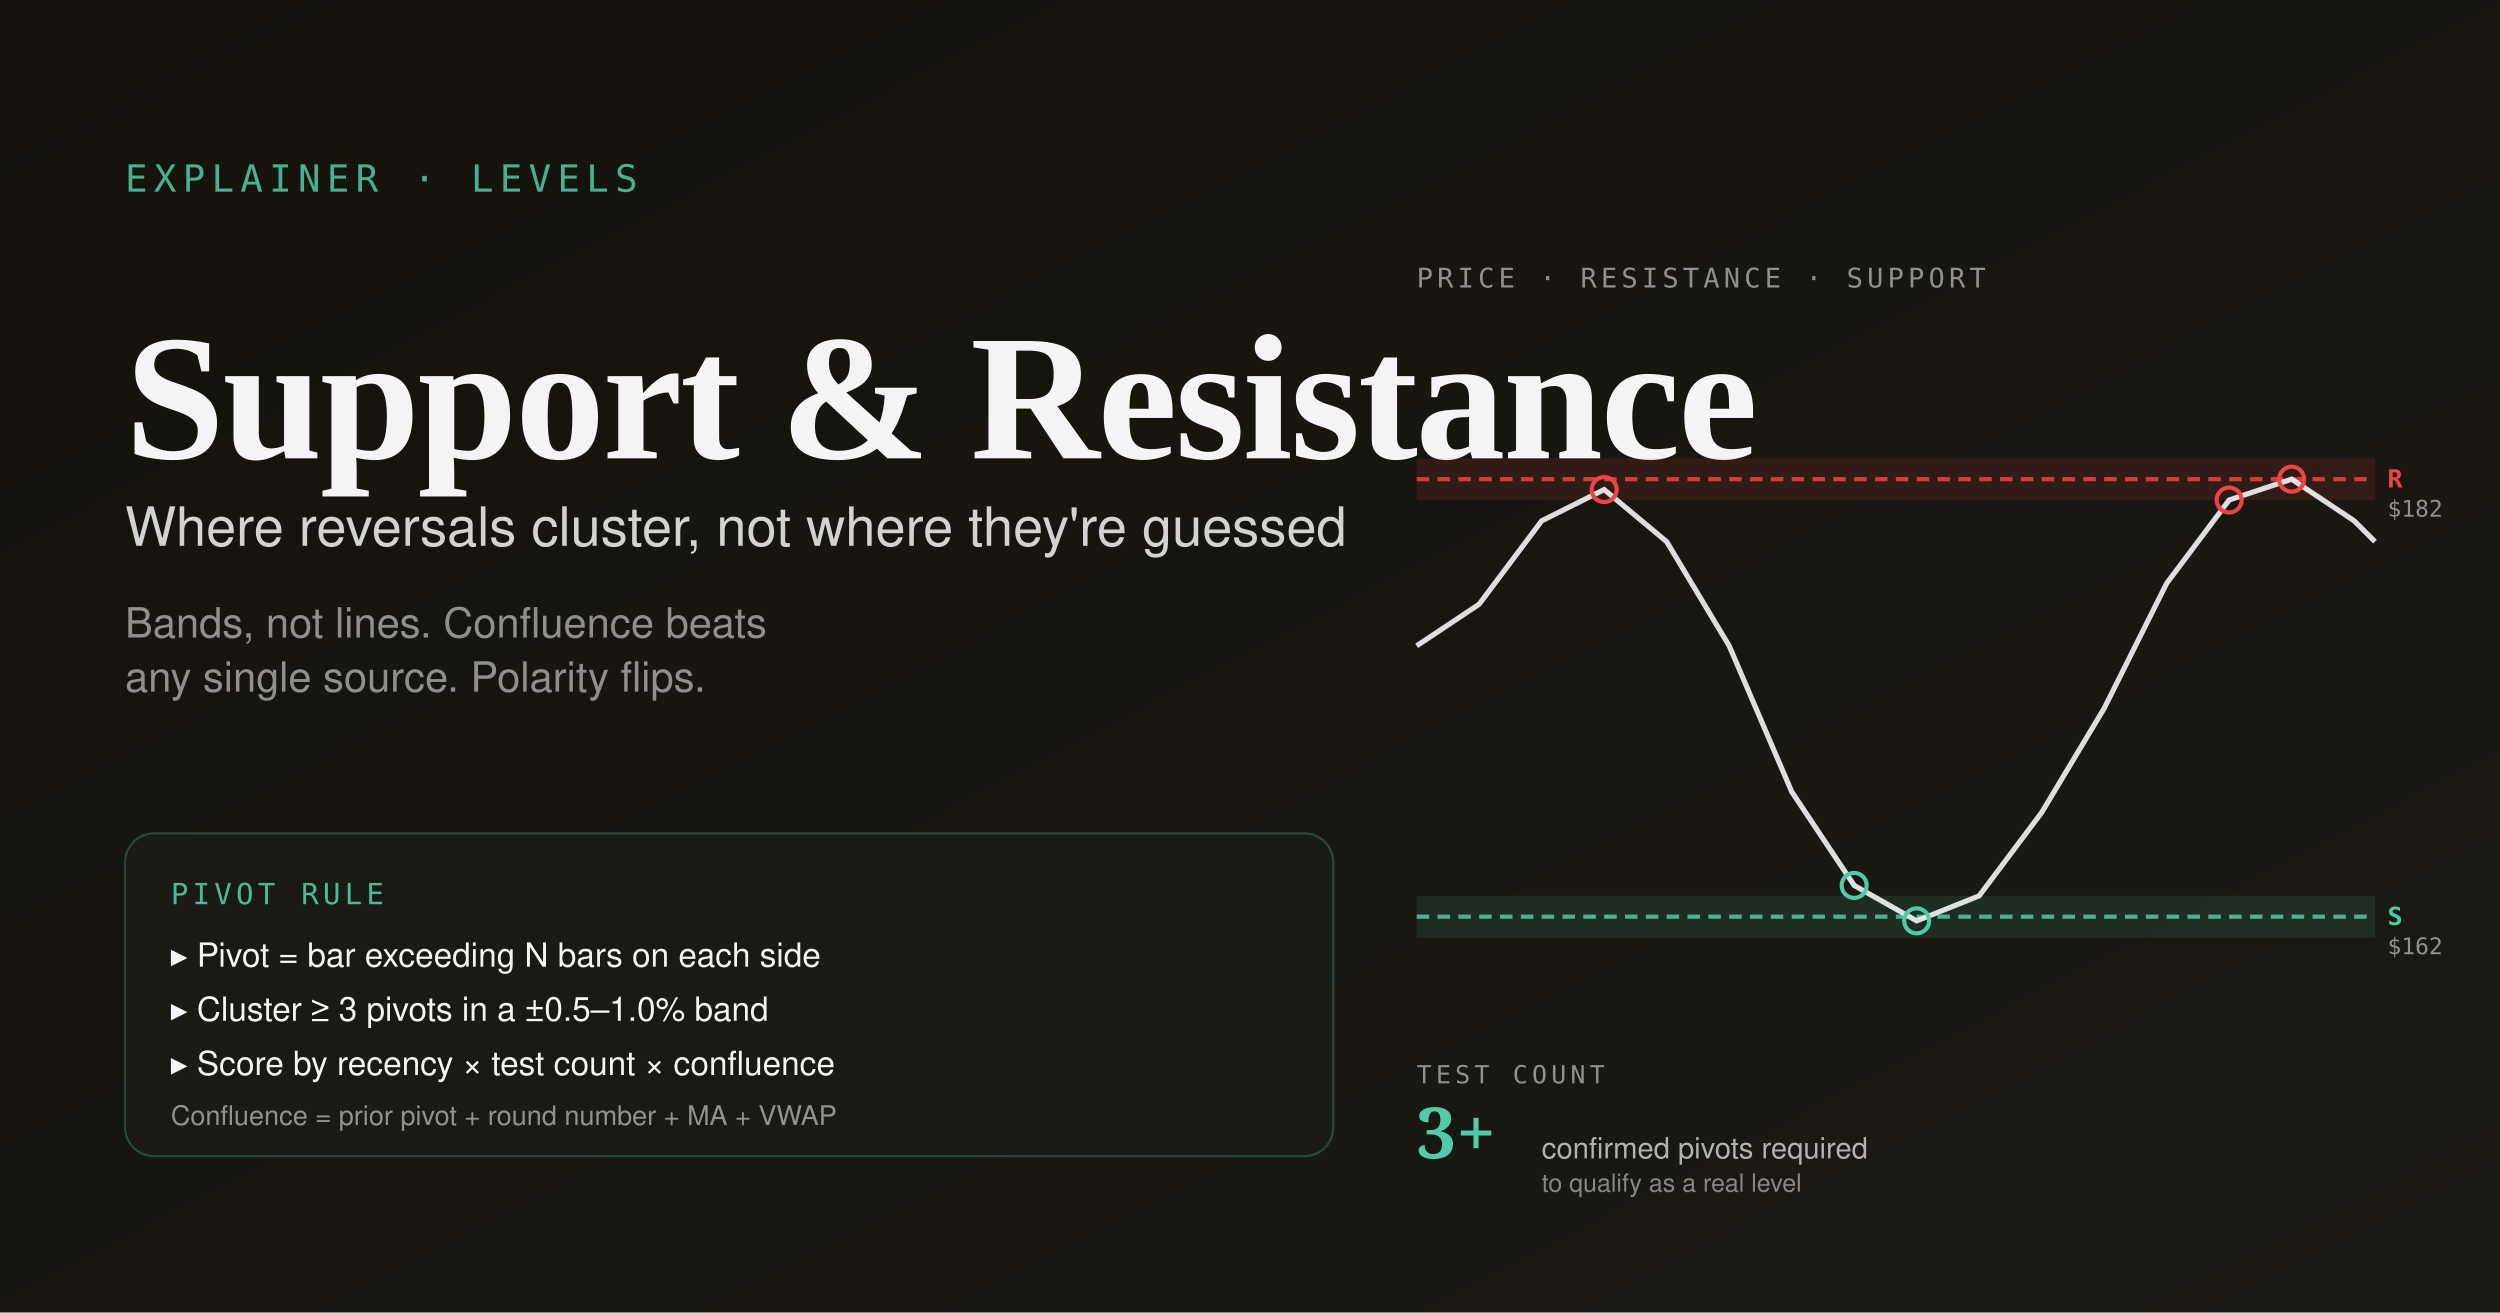
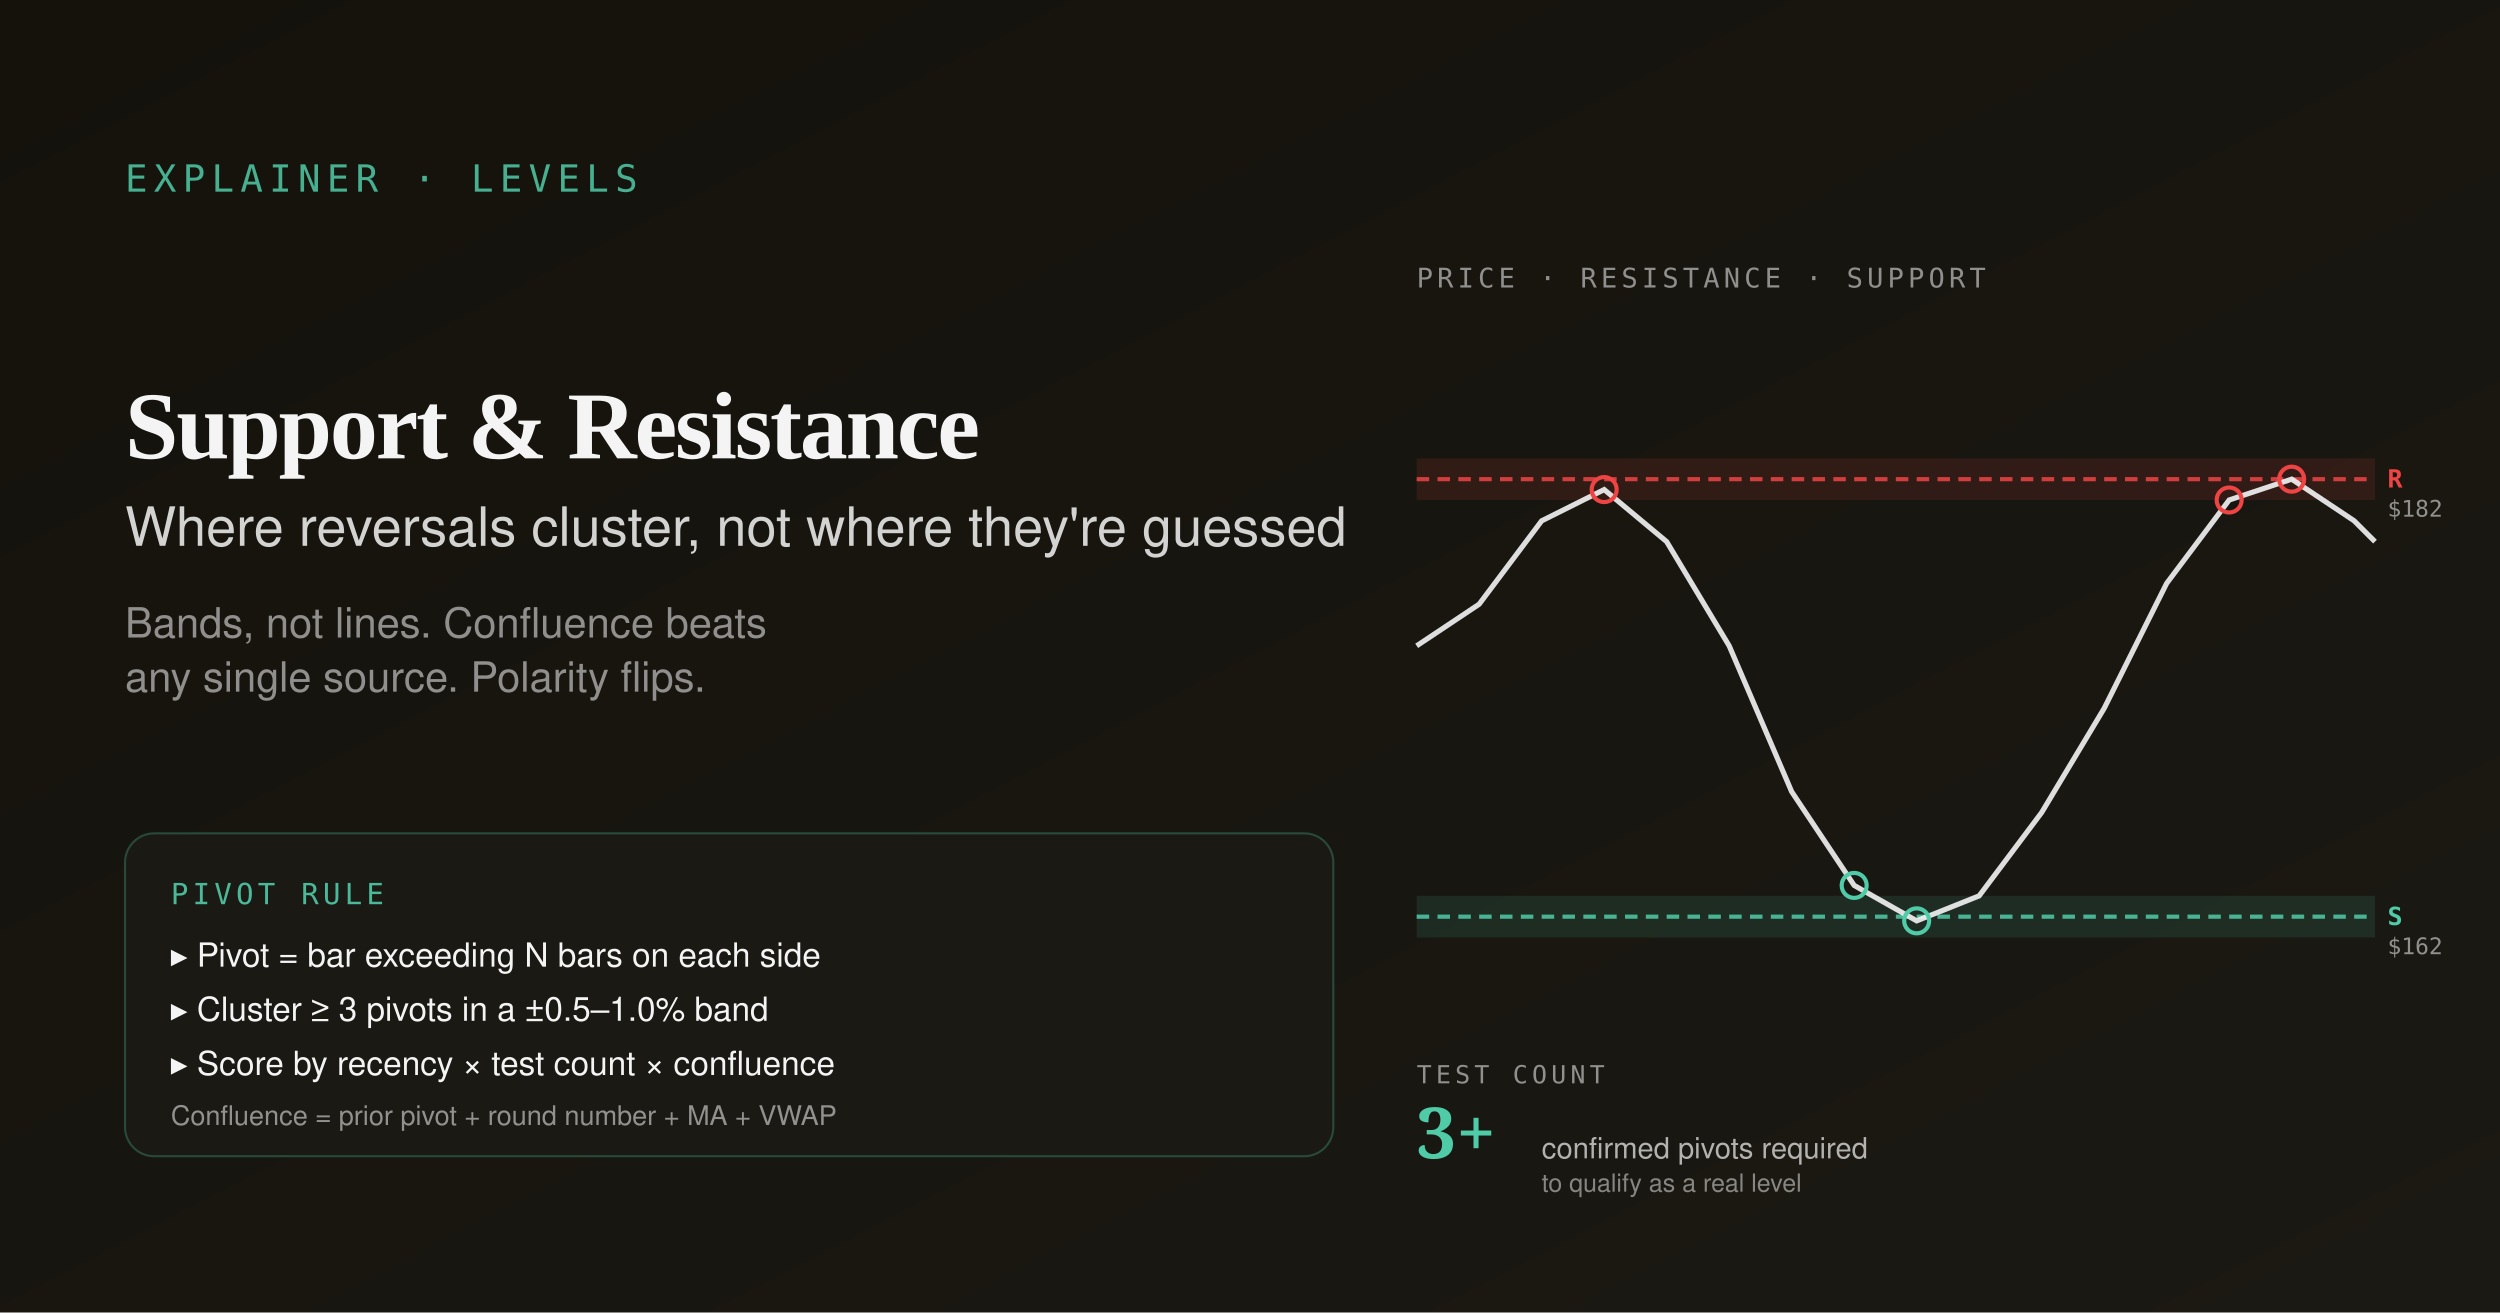
<svg xmlns="http://www.w3.org/2000/svg" width="1200" height="630" viewBox="0 0 1200 630">
  <defs>
    <linearGradient id="bg" x1="0" y1="0" x2="1" y2="1">
      <stop offset="0%" stop-color="#14120b" />
      <stop offset="100%" stop-color="#1b1913" />
    </linearGradient>
  </defs>
  <rect width="1200" height="630" fill="url(#bg)" />
  <text x="60" y="92" font-family="ui-monospace, 'SF Mono', Menlo, monospace" font-size="18" fill="#4FCBA8" letter-spacing="3" opacity="0.85">EXPLAINER · LEVELS</text>
-   <text x="60" y="220" font-family="Georgia, 'Times New Roman', serif" font-size="86" font-weight="600" fill="#F4F4F5" letter-spacing="-1">Support &amp; Resistance</text>
+   <text x="60" y="220" font-family="Georgia, 'Times New Roman', serif" font-size="46" font-weight="600" fill="#F4F4F5" letter-spacing="-1">Support &amp; Resistance</text>
  <text x="60" y="262" font-family="Helvetica, Arial, sans-serif" font-size="26" font-weight="500" fill="#F4F4F5" opacity="0.85">Where reversals cluster, not where they're guessed</text>
  <text x="60" y="306" font-family="Helvetica, Arial, sans-serif" font-size="20" fill="#F4F4F5" opacity="0.55">Bands, not lines. Confluence beats</text>
  <text x="60" y="332" font-family="Helvetica, Arial, sans-serif" font-size="20" fill="#F4F4F5" opacity="0.55">any single source. Polarity flips.</text>
  <g transform="translate(60,400)">
    <rect x="0" y="0" width="580" height="155" rx="14" fill="#1b1913" stroke="#4FCBA8" stroke-opacity="0.28" />
    <text x="22" y="34" font-family="ui-monospace, 'SF Mono', Menlo, monospace" font-size="14" fill="#4FCBA8" letter-spacing="2" opacity="0.9">PIVOT RULE</text>
    <text x="22" y="64" font-family="Helvetica, Arial, sans-serif" font-size="16" fill="#F4F4F5">▸ Pivot = bar exceeding N bars on each side</text>
    <text x="22" y="90" font-family="Helvetica, Arial, sans-serif" font-size="16" fill="#F4F4F5">▸ Cluster ≥ 3 pivots in a ±0.5–1.0% band</text>
    <text x="22" y="116" font-family="Helvetica, Arial, sans-serif" font-size="16" fill="#F4F4F5">▸ Score by recency × test count × confluence</text>
    <text x="22" y="140" font-family="Helvetica, Arial, sans-serif" font-size="13" fill="#F4F4F5" opacity="0.55">Confluence = prior pivot + round number + MA + VWAP</text>
  </g>
  <g transform="translate(680,160)">
    <text x="0" y="-22" font-family="ui-monospace, 'SF Mono', Menlo, monospace" font-size="13" fill="#F4F4F5" opacity="0.55" letter-spacing="2">PRICE · RESISTANCE · SUPPORT</text>
    <rect x="0" y="60" width="460" height="20" fill="#ef4444" opacity="0.12" />
    <line x1="0" y1="70" x2="460" y2="70" stroke="#ef4444" stroke-width="2" stroke-dasharray="6 4" stroke-opacity="0.85" />
    <text x="466" y="74" font-family="ui-monospace, 'SF Mono', Menlo, monospace" font-size="12" fill="#ef4444" font-weight="600">R</text>
    <text x="466" y="88" font-family="ui-monospace, 'SF Mono', Menlo, monospace" font-size="11" fill="#F4F4F5" opacity="0.55">$182</text>
    <rect x="0" y="270" width="460" height="20" fill="#4FCBA8" opacity="0.12" />
    <line x1="0" y1="280" x2="460" y2="280" stroke="#4FCBA8" stroke-width="2" stroke-dasharray="6 4" stroke-opacity="0.85" />
    <text x="466" y="284" font-family="ui-monospace, 'SF Mono', Menlo, monospace" font-size="12" fill="#4FCBA8" font-weight="600">S</text>
    <text x="466" y="298" font-family="ui-monospace, 'SF Mono', Menlo, monospace" font-size="11" fill="#F4F4F5" opacity="0.55">$162</text>
    <path d="M 0 150 L 30 130 L 60 90 L 90 75 L 120 100 L 150 150 L 180 220 L 210 265 L 240 282 L 270 270 L 300 230 L 330 180 L 360 120 L 390 80 L 420 70 L 450 90 L 460 100" fill="none" stroke="#F4F4F5" stroke-width="2.5" stroke-opacity="0.9" />
    <circle cx="90" cy="75" r="6" fill="none" stroke="#ef4444" stroke-width="2" />
    <circle cx="390" cy="80" r="6" fill="none" stroke="#ef4444" stroke-width="2" />
    <circle cx="420" cy="70" r="6" fill="none" stroke="#ef4444" stroke-width="2" />
    <circle cx="210" cy="265" r="6" fill="none" stroke="#4FCBA8" stroke-width="2" />
    <circle cx="240" cy="282" r="6" fill="none" stroke="#4FCBA8" stroke-width="2" />
    <g transform="translate(0,360)">
      <text x="0" y="0" font-family="ui-monospace, 'SF Mono', Menlo, monospace" font-size="12" fill="#F4F4F5" opacity="0.55" letter-spacing="2">TEST COUNT</text>
      <text x="0" y="36" font-family="Georgia, serif" font-size="34" fill="#4FCBA8" font-weight="600">3+</text>
      <text x="60" y="36" font-family="Helvetica, Arial, sans-serif" font-size="14" fill="#F4F4F5" opacity="0.7">confirmed pivots required</text>
      <text x="60" y="52" font-family="Helvetica, Arial, sans-serif" font-size="12" fill="#F4F4F5" opacity="0.5">to qualify as a real level</text>
    </g>
  </g>
</svg>
